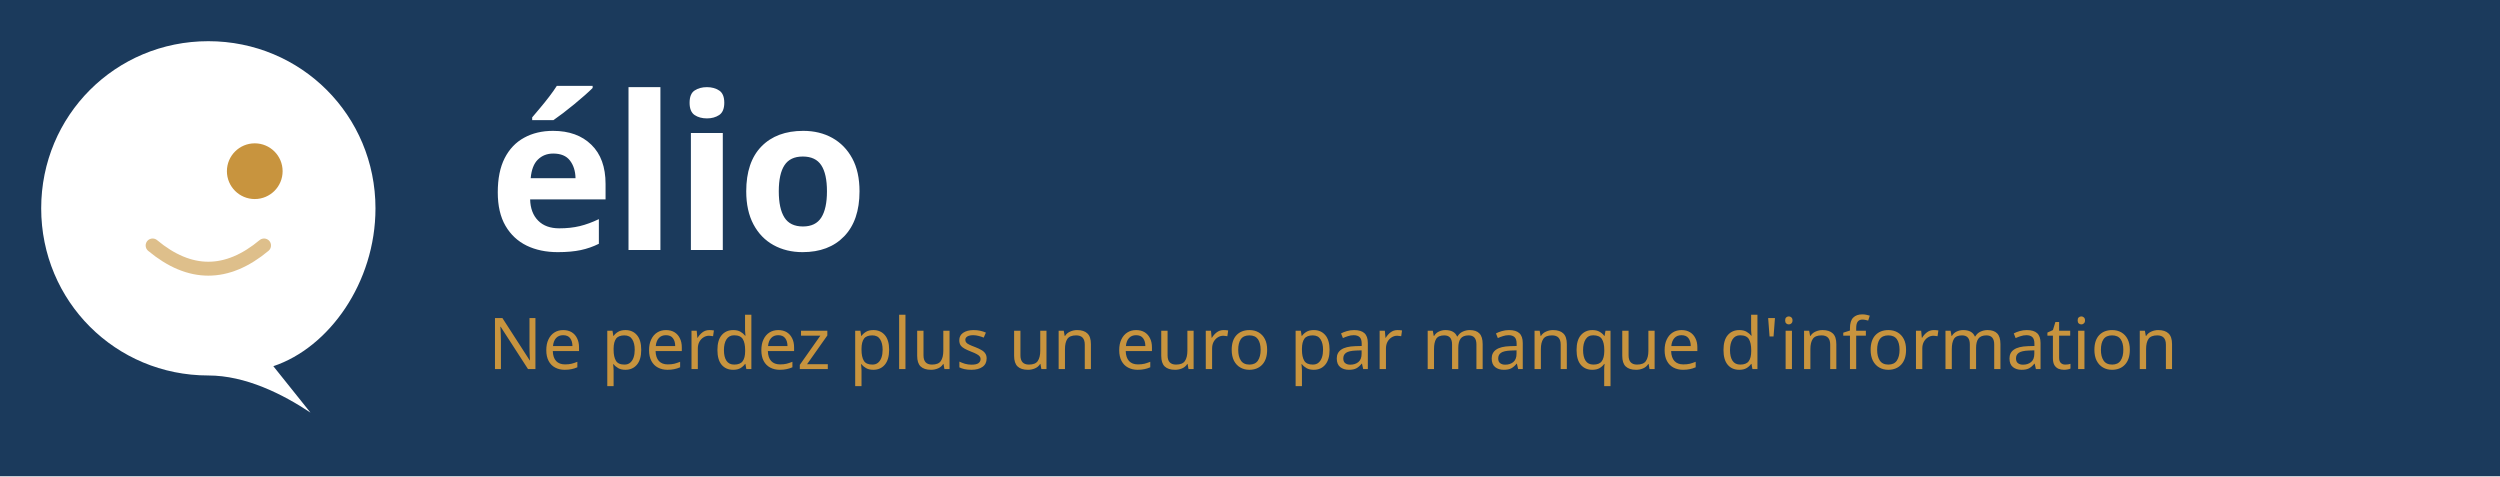
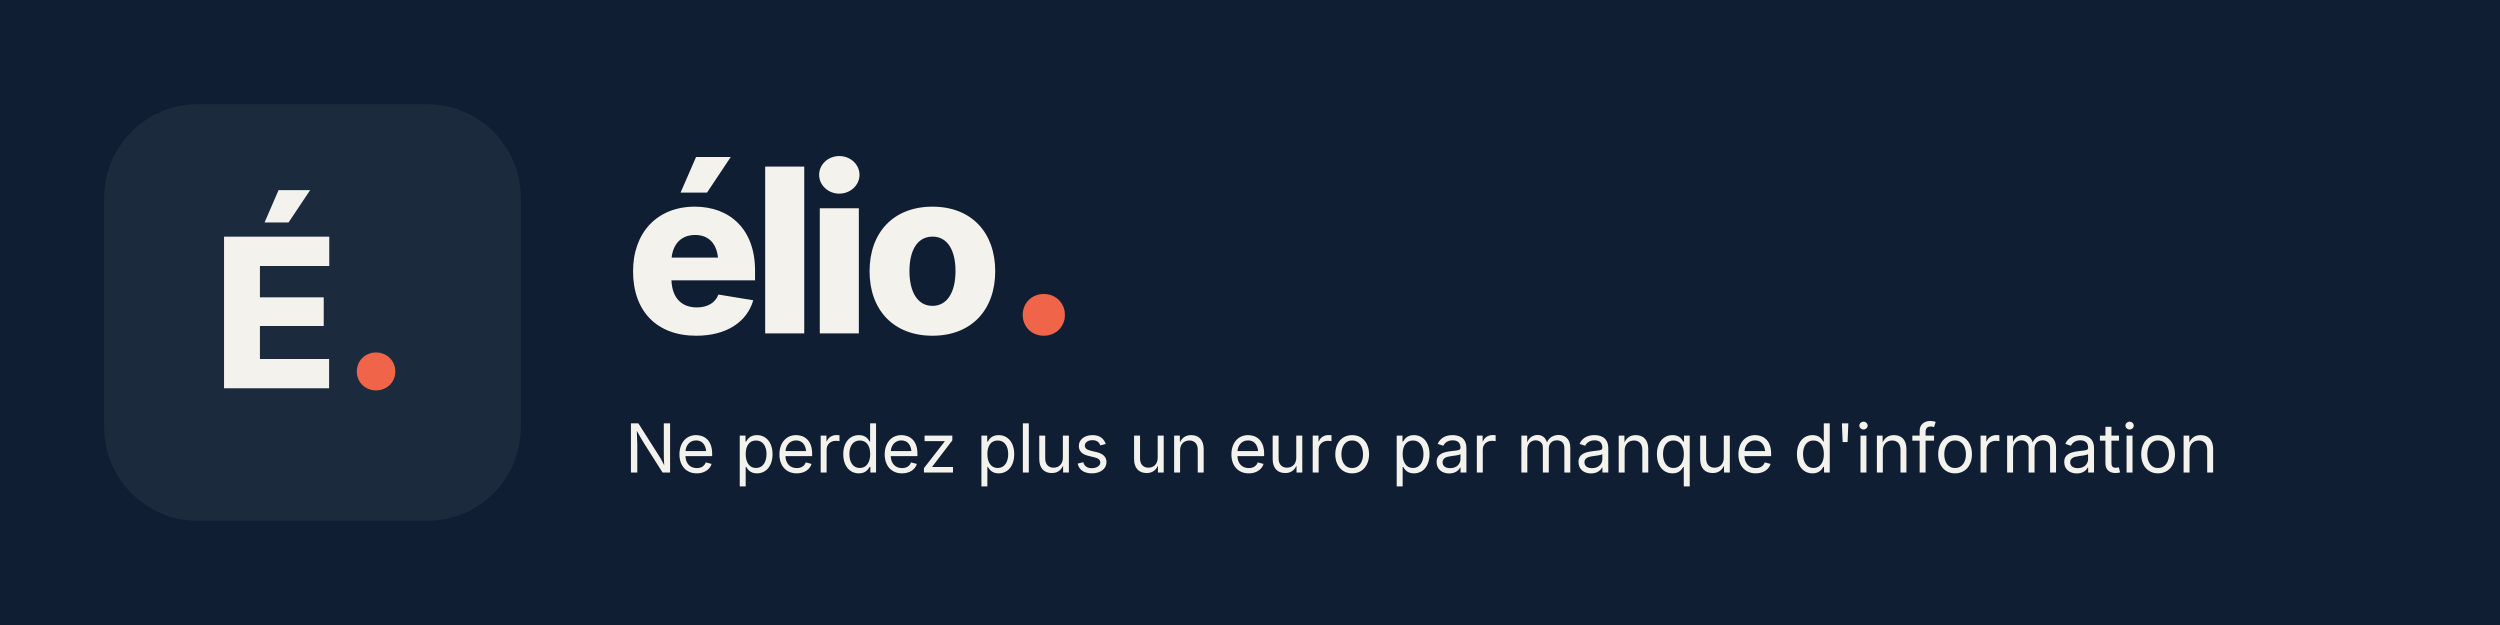
- <svg xmlns="http://www.w3.org/2000/svg" viewBox="0 0 420 80" width="420" height="80">
-   <rect width="420" height="80" fill="#1B3A5C" />
-   <g transform="translate(35,35) scale(0.78)">
-     <path d="M 0,-36 C 20,-36 36,-20 36,0 C 36,16 26,30 14,34 L 22,44 C 16,40 8,36 0,36 C -20,36 -36,20 -36,0 C -36,-20 -20,-36 0,-36 Z" fill="#FFFFFF" />
-     <circle cx="10" cy="-8" r="6" fill="#C8943E" />
-     <path d="M -12,8 Q 0,18 12,8" fill="none" stroke="#C8943E" stroke-width="3" stroke-linecap="round" opacity="0.6" />
-   </g>
-   <text x="82" y="42" font-family="Sora, sans-serif" font-weight="800" font-size="36" fill="#FFFFFF" letter-spacing="-0.5px">élio</text>
-   <text x="82" y="62" font-family="Sora, sans-serif" font-weight="400" font-size="12" fill="#C8943E">Ne perdez plus un euro par manque d'information</text>
+ <svg xmlns="http://www.w3.org/2000/svg" viewBox="0 0 480 120" width="480" height="120" role="img" aria-label="Élio — Ne perdez plus un euro par manque d'information">
+   <rect width="480" height="120" fill="#0F1E33" />
+   <rect x="20" y="20" width="80" height="80" rx="18" ry="18" fill="rgba(244, 242, 236, 0.06)" />
+   <text x="60" y="60" text-anchor="middle" dominant-baseline="central" style="font-family: 'Inter', system-ui, sans-serif; font-weight: 800; font-size: 40px; letter-spacing: -1.6px;" fill="#F4F2EC">É<tspan fill="#F06449">.</tspan>
+   </text>
+   <text x="120" y="48" dominant-baseline="central" style="font-family: 'Inter', system-ui, sans-serif; font-weight: 800; font-size: 44px; letter-spacing: -1.98px;" fill="#F4F2EC">élio<tspan fill="#F06449">.</tspan>
+   </text>
+   <text x="120" y="86" dominant-baseline="central" style="font-family: 'Inter', system-ui, sans-serif; font-weight: 400; font-size: 13px;" fill="#F4F2EC">Ne perdez plus un euro par manque d'information</text>
</svg>
